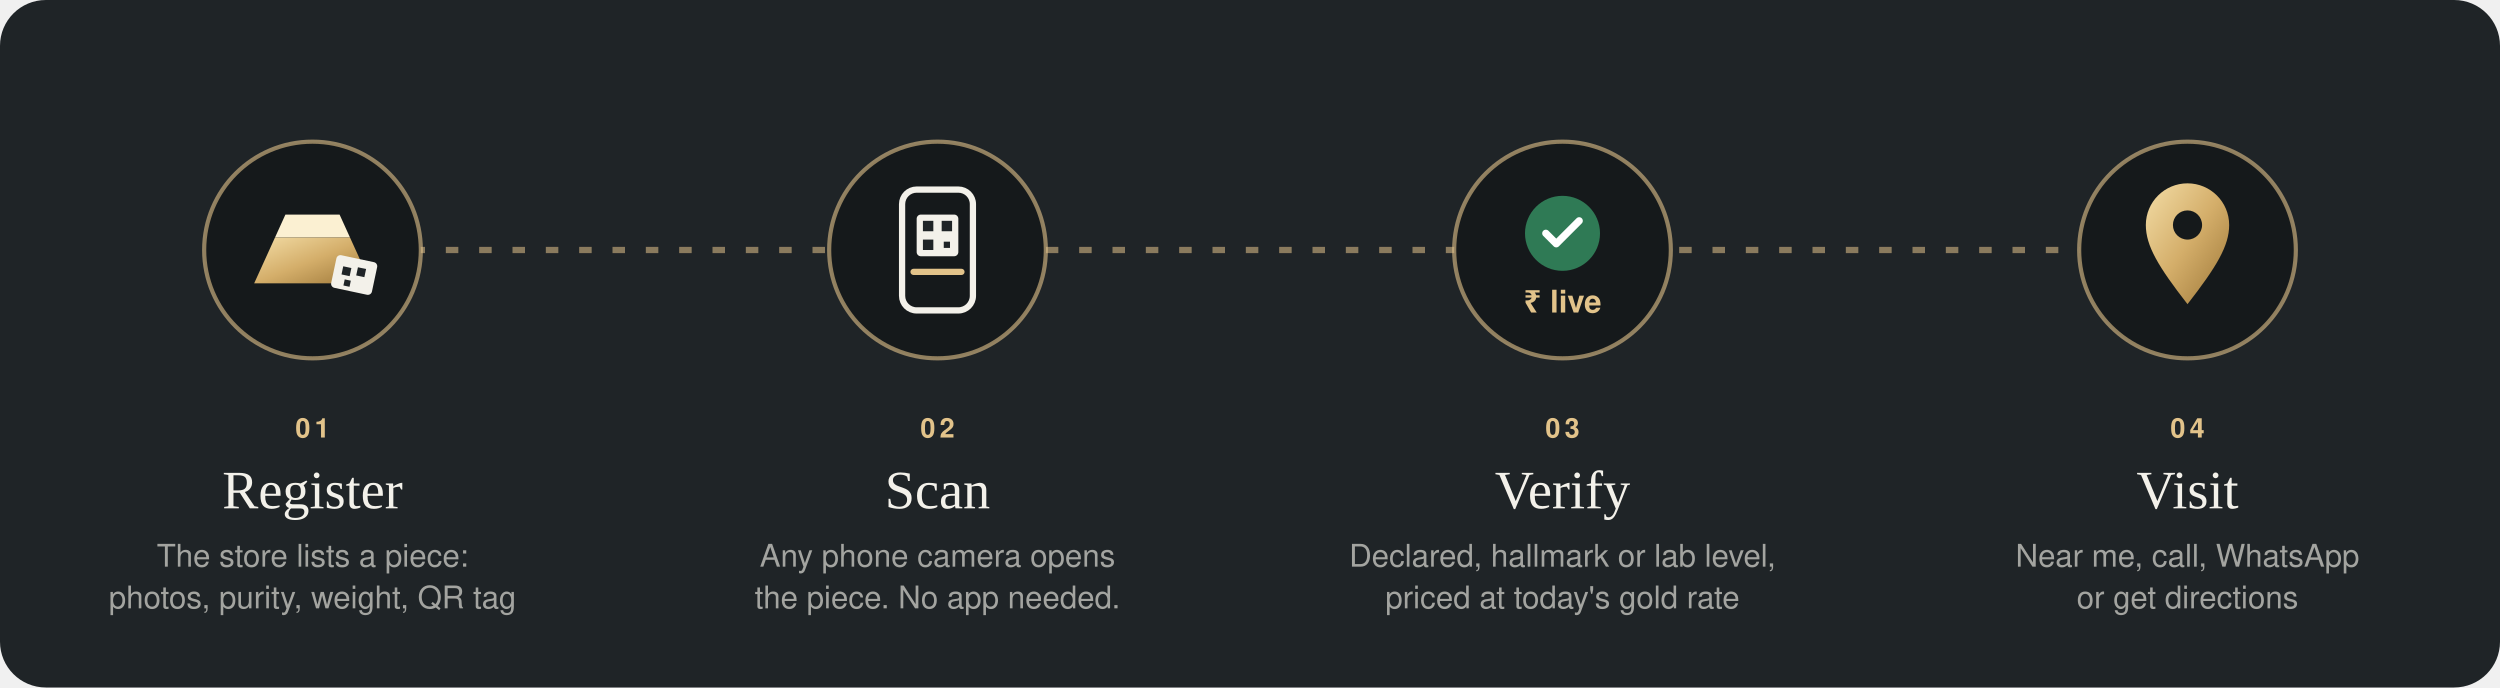
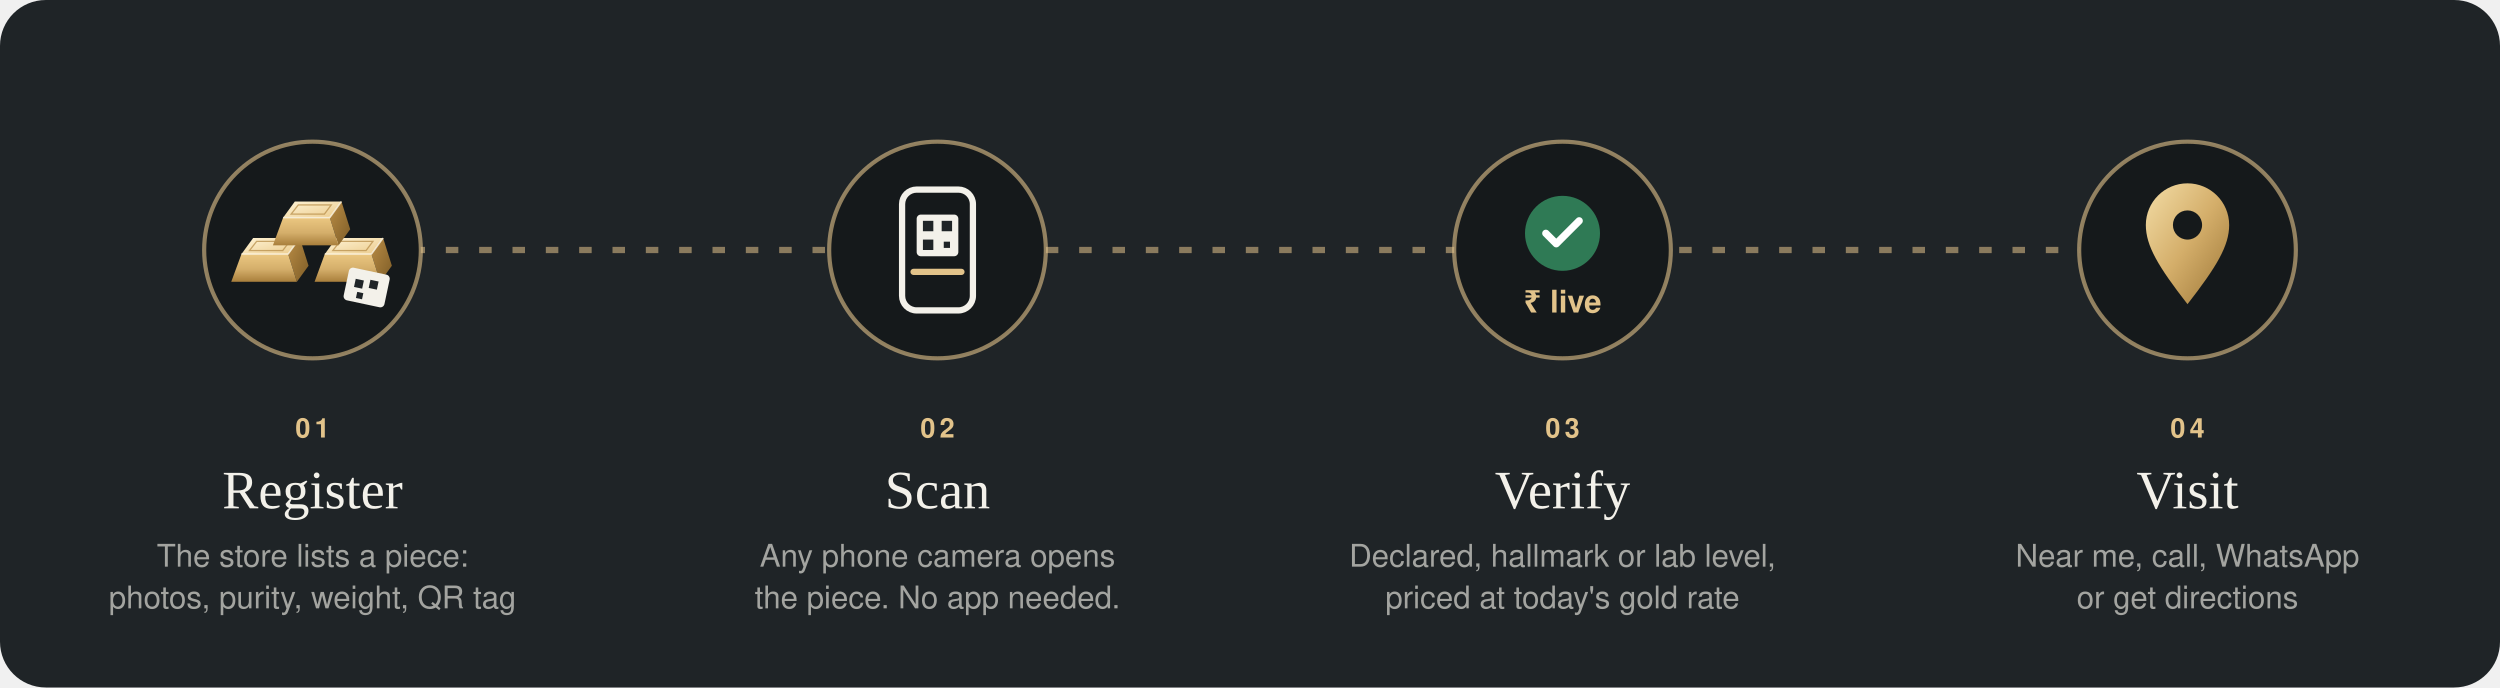
<svg xmlns="http://www.w3.org/2000/svg" viewBox="0 0 1200 330" width="1200" height="330" role="img" aria-label="How it works: a store registers a piece, the buyer scans its tag, sees it verified with a live price, and visits the store.">
  <defs>
    <linearGradient id="gold" x1="0" y1="0" x2="1" y2="1">
      <stop offset="0" stop-color="#F3DDA6" />
      <stop offset=".5" stop-color="#D4AE6A" />
      <stop offset="1" stop-color="#9C7637" />
    </linearGradient>
+     <linearGradient id="ingotTop" x1="0" y1="0" x2="1" y2="1">
+       <stop offset="0" stop-color="#FFF4D6" />
+       <stop offset="1" stop-color="#EBCB8C" />
+     </linearGradient>
+     <linearGradient id="ingotSide" x1="0" y1="0" x2="1" y2="1">
+       <stop offset="0" stop-color="#B98C45" />
+       <stop offset="1" stop-color="#7E5D27" />
+     </linearGradient>
+     <linearGradient id="ingotFront" x1="0" y1="0" x2="0" y2="1">
+       <stop offset="0" stop-color="#EBC781" />
+       <stop offset=".55" stop-color="#D4AE6A" />
+       <stop offset="1" stop-color="#A97F3C" />
+     </linearGradient>
+     <g id="ingot">
+       <path d="M12 21h32l8-11H20Z" fill="url(#ingotTop)" />
+       <path d="M44 21l8-11 6 19-8 11Z" fill="url(#ingotSide)" />
+       <path d="M5 40h45l-6-19H12Z" fill="url(#ingotFront)" />
+       <path d="M17.5 18.6h22.8l4.7-6.3H22.4Z" fill="none" stroke="#B48A44" stroke-opacity=".7" stroke-width=".9" />
+       <path d="M12 21h32l8-11" fill="none" stroke="#FFF8E6" stroke-opacity=".85" stroke-width="1" stroke-linejoin="round" />
+     </g>
    <style>
      text { font-family: 'Segoe UI', Helvetica, Arial, sans-serif; }
      .title { font-family: Georgia, 'Times New Roman', serif; font-size: 26px; fill: #F3F1EA; }
      .cap { font-size: 15px; fill: #F3F1EA; fill-opacity: .62; }
      .num { font-size: 13px; font-weight: 700; letter-spacing: 2px; fill: #E2C38A; }
      .track { stroke-dasharray: 6 10; animation: march 1.2s linear infinite; }
      .runner { animation: run 6s cubic-bezier(.65,0,.35,1) infinite; }
      .ring { transform-box: fill-box; transform-origin: center; animation: ring 6s ease-out infinite; opacity: 0; }
      .s2 { animation-delay: 1.5s; } .s3 { animation-delay: 3s; } .s4 { animation-delay: 4.5s; }
      .float { animation: float 3s ease-in-out infinite; }
      .blink { animation: blink 1.4s steps(1) infinite; }
      @keyframes march { to { stroke-dashoffset: -32; } }
      @keyframes run { 0% { transform: translateX(0); } 100% { transform: translateX(900px); } }
      @keyframes ring { 0% { transform: scale(.9); opacity: .9; } 22% { transform: scale(1.6); opacity: 0; } 100% { opacity: 0; } }
      @keyframes float { 50% { transform: translateY(-6px); } }
      @keyframes blink { 50% { opacity: .25; } }
      @media (prefers-reduced-motion: reduce) { * { animation: none !important; } }
    </style>
  </defs>
  <rect width="1200" height="330" rx="22" fill="#1F2427" />
  <path class="track" d="M150 120H1050" stroke="#E2C38A" stroke-opacity=".55" stroke-width="3" fill="none" />
  <g class="runner">
    <circle cx="150" cy="120" r="7" fill="#F3DDA6" />
    <circle cx="150" cy="120" r="14" fill="#F3DDA6" opacity=".18" />
  </g>
  <g transform="translate(150 120)">
    <circle class="ring" r="52" fill="none" stroke="#E2C38A" stroke-width="3" />
    <circle r="52" fill="#15191B" stroke="#E2C38A" stroke-opacity=".6" stroke-width="2" />
-     <g class="float" transform="translate(-30 -18)">
-       <path d="M12 12l5-11h26l5 11Z" fill="#FBF0D2" />
-       <path d="M2 34h56l-10-22H12Z" fill="url(#gold)" />
-       <rect x="40" y="22" width="20" height="16" rx="2" fill="#F3F1EA" transform="rotate(12 50 30)" />
-       <path d="M44 27h4v4h-4zM51 26h4v4h-4zM46 33h3v3h-3z" fill="#1F2427" transform="rotate(12 50 30)" />
+     <g transform="translate(-40 -24)">
+       <g class="float">
+         <g transform="scale(1.25)">
+           <use href="#ingot" transform="translate(-2 9) scale(.56)" />
+           <use href="#ingot" transform="translate(30 9) scale(.56)" />
+           <use href="#ingot" transform="translate(14 -5) scale(.56)" />
+         </g>
+         <g transform="translate(16 12)">
+           <rect x="40" y="22" width="20" height="16" rx="2" fill="#F3F1EA" transform="rotate(12 50 30)" />
+           <path d="M44 27h4v4h-4zM51 26h4v4h-4zM46 33h3v3h-3z" fill="#1F2427" transform="rotate(12 50 30)" />
+         </g>
+       </g>
    </g>
  </g>
  <text class="num" x="150" y="210" text-anchor="middle">01</text>
  <text class="title" x="150" y="244" text-anchor="middle">Register</text>
  <text class="cap" x="150" y="272" text-anchor="middle">The store lists a piece:</text>
  <text class="cap" x="150" y="292" text-anchor="middle">photos, purity, weight, QR tag</text>
  <g transform="translate(450 120)">
    <circle class="ring s2" r="52" fill="none" stroke="#E2C38A" stroke-width="3" />
    <circle r="52" fill="#15191B" stroke="#E2C38A" stroke-opacity=".6" stroke-width="2" />
    <rect x="-17" y="-29" width="34" height="58" rx="7" fill="none" stroke="#F3F1EA" stroke-width="3" />
    <rect x="-10" y="-17" width="20" height="20" rx="2" fill="#F3F1EA" />
    <path d="M-7-14h5v5h-5zM2-14h5v5h-5zM-7-5h5v5h-5zM3-4h3v3h-3z" fill="#1F2427" />
    <rect class="blink" x="-13" y="9" width="26" height="3" rx="1.5" fill="#E2C38A" />
  </g>
  <text class="num" x="450" y="210" text-anchor="middle">02</text>
  <text class="title" x="450" y="244" text-anchor="middle">Scan</text>
  <text class="cap" x="450" y="272" text-anchor="middle">Any phone camera opens</text>
  <text class="cap" x="450" y="292" text-anchor="middle">the piece. No app needed.</text>
  <g transform="translate(750 120)">
    <circle class="ring s3" r="52" fill="none" stroke="#4CAF7A" stroke-width="3" />
    <circle r="52" fill="#15191B" stroke="#E2C38A" stroke-opacity=".6" stroke-width="2" />
    <circle cy="-8" r="18" fill="#2F7A55" />
    <path d="M-8-8l5 5 11-11" fill="none" stroke="#fff" stroke-width="3.5" stroke-linecap="round" stroke-linejoin="round" />
    <text y="30" text-anchor="middle" font-size="15" font-weight="700" fill="#E2C38A">₹ live</text>
  </g>
  <text class="num" x="750" y="210" text-anchor="middle">03</text>
  <text class="title" x="750" y="244" text-anchor="middle">Verify</text>
  <text class="cap" x="750" y="272" text-anchor="middle">Declared, hallmark or lab level,</text>
  <text class="cap" x="750" y="292" text-anchor="middle">priced at today's gold rate</text>
  <g transform="translate(1050 120)">
    <circle class="ring s4" r="52" fill="none" stroke="#E2C38A" stroke-width="3" />
    <circle r="52" fill="#15191B" stroke="#E2C38A" stroke-opacity=".6" stroke-width="2" />
    <g class="float">
      <path d="M0 26C-14 8-20-2-20-12a20 20 0 0 1 40 0c0 10-6 20-20 38Z" fill="url(#gold)" />
      <circle cy="-12" r="7" fill="#15191B" />
    </g>
  </g>
  <text class="num" x="1050" y="210" text-anchor="middle">04</text>
  <text class="title" x="1050" y="244" text-anchor="middle">Visit</text>
  <text class="cap" x="1050" y="272" text-anchor="middle">Near me, call, WhatsApp</text>
  <text class="cap" x="1050" y="292" text-anchor="middle">or get directions</text>
</svg>
